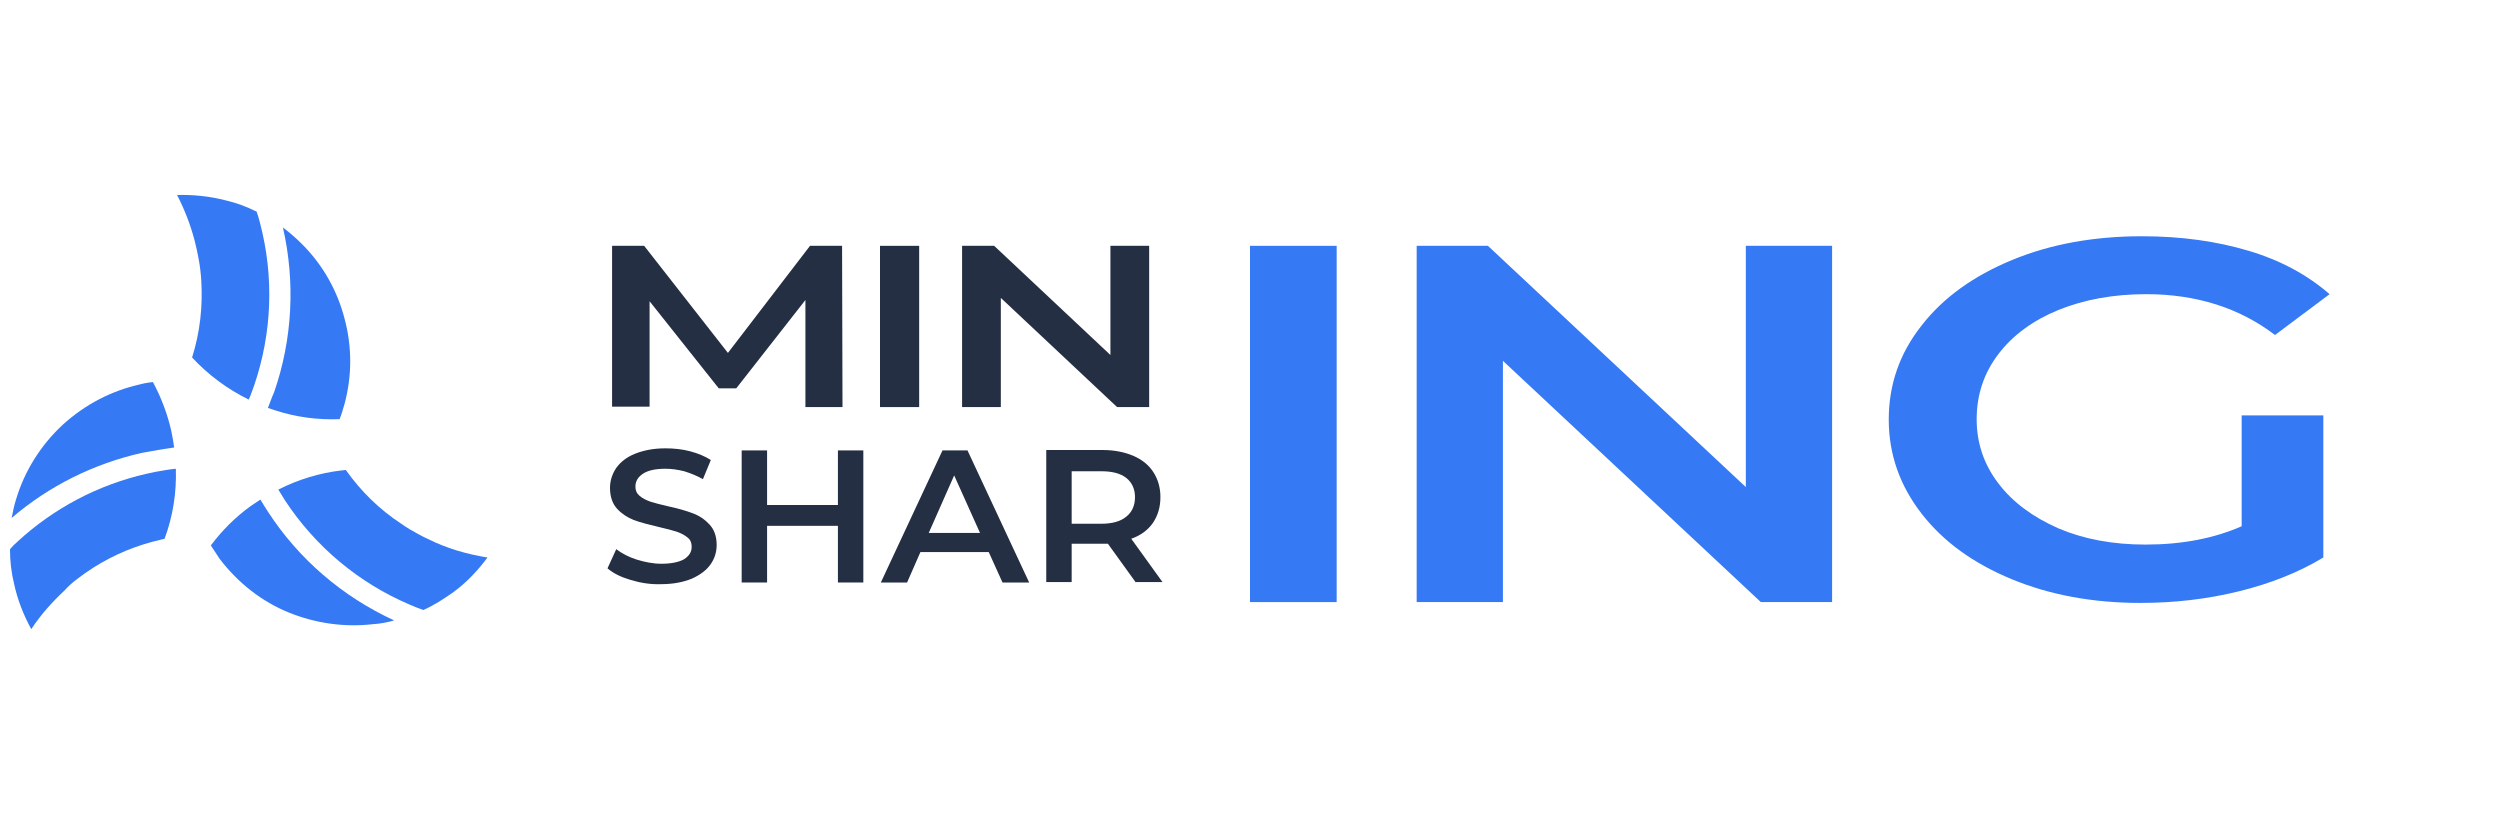
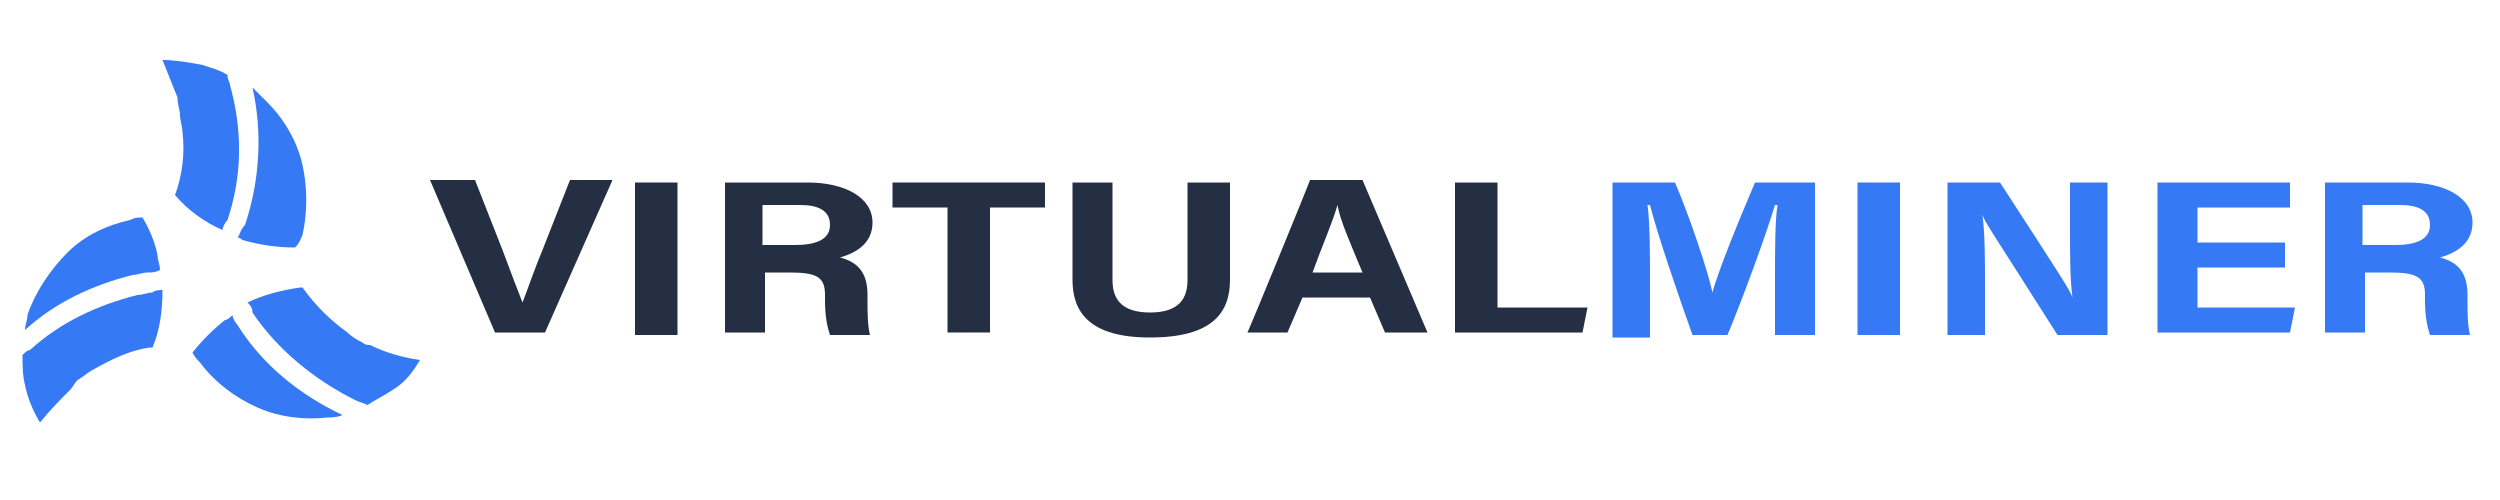
- <svg xmlns="http://www.w3.org/2000/svg" version="1.1" id="Слой_1" x="0px" y="0px" viewBox="0 0 600 200" style="enable-background:new 0 0 600 200;" xml:space="preserve">
+ <svg xmlns="http://www.w3.org/2000/svg" version="1.1" id="Слой_1" x="0px" y="0px" viewBox="0 0 100 20" style="enable-background:new 0 0 100 20;" xml:space="preserve">
  <style type="text/css">
- 	.st0{display:none;}
- 	.st1{display:inline;fill:#272C3C;}
- 	.st2{display:inline;fill:#3579F4;}
- 	.st3{display:inline;fill:#3579F4;stroke:#3579F4;stroke-width:7.999999e-03;stroke-miterlimit:200;}
- 	.st4{fill:#3579F4;}
- 	.st5{fill:#252F43;}
+ 	.st0{fill:#252F43;}
+ 	.st1{fill:#3579F4;}
</style>
-   <g class="st0">
-     <path class="st1" d="M161.5,71.9c3.2,0.1,6.6,0.2,10.1,0.5s7,0.8,10.4,1.5l-0.8,6.6c-2.7-0.1-5.8-0.1-9.3-0.2   c-3.5-0.1-6.9-0.1-10.2-0.1c-2,0-3.7,0.1-5.1,0.2c-1.4,0.1-2.6,0.4-3.4,0.8c-0.9,0.4-1.5,1.1-1.9,1.9c-0.4,0.9-0.6,2-0.6,3.6   c0,2.3,0.6,4,1.7,5c1.2,1,3,1.8,5.7,2.3l12.8,3.1c5.1,1.3,8.7,3.2,10.6,5.7s2.9,5.8,2.9,9.9c0,3.1-0.4,5.6-1.3,7.6   c-0.9,2-2.2,3.5-4,4.6c-1.8,1.1-4.2,1.9-7.1,2.3c-2.9,0.5-6.5,0.7-10.6,0.7c-2.1,0-5.1-0.1-8.8-0.3c-3.7-0.2-8-0.7-12.7-1.6l0.8-7   c3.7,0.1,6.8,0.2,9.3,0.3s4.7,0.1,6.5,0.1s3.5,0,5.1,0c2.9,0,5.1-0.2,6.8-0.5c1.6-0.3,2.8-1,3.4-2c0.7-1,1-2.4,1-4.3   c0-1.6-0.2-2.9-0.7-3.8c-0.5-0.9-1.2-1.6-2.3-2.2c-1.1-0.5-2.4-1-4.1-1.3l-13.2-3.4c-4.9-1.3-8.3-3.1-10.3-5.6s-3-5.7-3-9.9   c0-3.1,0.4-5.6,1.3-7.5c0.9-2,2.2-3.4,4-4.5c1.8-1,4.1-1.7,7-2.1C154.1,72.1,157.5,71.9,161.5,71.9z" />
-     <path class="st1" d="M207.3,72.9v16c0,1.7-0.1,3.3-0.4,4.9c-0.3,1.6-0.7,3.2-1.3,4.8c0.4,1.5,0.8,3.1,1.2,4.7   c0.3,1.6,0.5,3.1,0.5,4.6v19h-11.7v-54C195.6,72.9,207.3,72.9,207.3,72.9z M215.6,95.2v7.1h-12v-7.1H215.6z M243.9,72.9l-17.7,22   c-0.6,0.8-1.3,1.6-2,2.2c-0.7,0.6-1.4,1.2-2.3,1.7V99c0.9,0.5,1.8,1.1,2.6,1.9c0.9,0.7,1.6,1.5,2.2,2.3l18.4,23.7H232l-21.3-28.2   l20.5-25.7h12.7V72.9z" />
-     <path class="st1" d="M264.9,72.9v41.5c0,1.5,0.5,2.6,1.5,3.4s2.4,1.1,4.2,1.1h22.8l0.6,7.4c-4.3,0.3-8.7,0.5-13.3,0.6   s-9.2,0.1-13.7,0.1c-4.8,0-8.2-1-10.5-3.1c-2.2-2-3.3-4.6-3.3-7.7V72.9H264.9z" />
-     <path class="st1" d="M331.3,72.9c1,0,1.9,0.2,2.6,0.7c0.8,0.5,1.3,1.1,1.6,1.9l19.6,51.4h-12l-14.8-41.6c-0.3-0.8-0.5-1.7-0.8-2.5   c-0.3-0.8-0.5-1.6-0.7-2.4h-2.6c-0.2,0.8-0.4,1.6-0.7,2.4c-0.3,0.8-0.5,1.7-0.8,2.5L308,126.9h-12l19.6-51.4   c0.2-0.8,0.8-1.4,1.5-1.9c0.8-0.5,1.7-0.7,2.7-0.7H331.3z M342.2,103.9v7.7h-33.3v-7.7H342.2z" />
-     <path class="st1" d="M387.2,72.2c4.9,0,9,0.5,12.4,1.4c3.4,0.9,6.2,2.4,8.3,4.5c2.1,2.1,3.6,5,4.6,8.5c0.9,3.6,1.4,8,1.4,13.3   s-0.5,9.7-1.4,13.3s-2.5,6.4-4.6,8.5c-2.1,2.1-4.8,3.6-8.3,4.5c-3.4,0.9-7.6,1.4-12.4,1.4c-4.7,0-9-0.1-13-0.2   c-4-0.1-7.8-0.3-11.4-0.5l4.9-7.5c2.5,0.1,5.4,0.2,8.6,0.3c3.3,0.1,6.9,0.1,10.9,0.1c3.6,0,6.5-0.6,8.6-1.8   c2.1-1.2,3.6-3.2,4.5-6.1c0.9-2.9,1.3-6.9,1.3-12c0-5.1-0.4-9.1-1.3-12c-0.9-2.9-2.4-4.9-4.5-6.1s-5-1.8-8.6-1.8   c-3.9,0-7.3,0-10.4,0.1c-3,0.1-6,0.1-8.9,0.1l-5.2-7.2c3.6-0.2,7.3-0.4,11.3-0.5C378.1,72.4,382.5,72.2,387.2,72.2z M374.6,72.9v54   h-11.7v-54C362.9,72.9,374.6,72.9,374.6,72.9z" />
-     <path class="st2" d="M449.2,72.4c5.5,0,9.9,0.4,13.2,1.2c3.3,0.8,5.6,2.2,7.1,4.3s2.2,4.9,2.2,8.6c0,3.9-0.9,6.8-2.6,8.8   c-1.8,2-4.6,3.2-8.6,3.5v0.3c4.9,0.4,8.4,1.8,10.4,4.2c2,2.5,3,5.8,3,10.2c0,3.7-0.7,6.6-2.2,8.6s-3.8,3.5-6.9,4.3   c-3.2,0.8-7.3,1.2-12.3,1.2c-3.9,0-7.4,0-10.3,0s-5.6-0.1-8.1-0.2c-2.4-0.1-5-0.2-7.6-0.4l1.3-7.1c1.5,0.1,4.3,0.1,8.4,0.2   c4.1,0.1,8.9,0.1,14.4,0.1c2.9,0,5.3-0.2,6.9-0.7c1.7-0.4,2.9-1.3,3.6-2.5s1.1-3,1.1-5.2c0-2.5-0.4-4.4-1.1-5.8   c-0.8-1.3-2-2.3-3.7-2.8s-4.1-0.8-7.3-0.8h-22.7v-6.6h22.2c2.7,0,4.8-0.2,6.3-0.7c1.5-0.4,2.6-1.2,3.3-2.4c0.7-1.1,1-2.8,1-4.9   c0-2.1-0.4-3.8-1.1-4.9c-0.7-1.1-1.9-1.9-3.6-2.3c-1.7-0.4-4-0.6-7-0.6c-3.3,0-6.3,0-8.8,0c-2.6,0-4.9,0-6.9,0s-3.8,0.1-5.4,0.2   l-1.3-7.1c2.4-0.2,4.6-0.4,6.8-0.4s4.5-0.1,7.1-0.2C442.7,72.4,445.7,72.4,449.2,72.4z M437.6,72.9v54h-11.5v-54   C426.1,72.9,437.6,72.9,437.6,72.9z" />
-     <path class="st2" d="M510.1,71.9c5,0,9.2,0.5,12.7,1.4c3.4,0.9,6.2,2.4,8.3,4.6c2.1,2.1,3.6,5,4.6,8.6c0.9,3.6,1.4,8.1,1.4,13.5   c0,5.3-0.5,9.8-1.4,13.4c-0.9,3.6-2.5,6.5-4.6,8.6c-2.1,2.1-4.9,3.7-8.3,4.6c-3.4,0.9-7.7,1.4-12.7,1.4c-4.9,0-9-0.5-12.5-1.4   c-3.4-0.9-6.2-2.4-8.4-4.6c-2.1-2.1-3.7-5-4.6-8.6c-0.9-3.6-1.4-8.1-1.4-13.4c0-5.4,0.5-9.9,1.4-13.5c0.9-3.6,2.5-6.5,4.6-8.6   c2.1-2.1,4.9-3.7,8.4-4.6C501,72.4,505.2,71.9,510.1,71.9z M510.1,79.9c-3.7,0-6.6,0.6-8.7,1.8s-3.6,3.3-4.5,6.2   c-0.9,2.9-1.3,6.9-1.3,12c0,5.1,0.4,9.1,1.3,12c0.9,2.9,2.4,5,4.5,6.2s5,1.8,8.7,1.8c3.8,0,6.7-0.6,8.8-1.8   c2.1-1.2,3.6-3.3,4.5-6.2c0.9-2.9,1.3-6.9,1.3-12c0-5.1-0.4-9.1-1.3-12c-0.9-2.9-2.4-5-4.5-6.2C516.8,80.6,513.8,79.9,510.1,79.9z" />
-     <path class="st2" d="M555,72.9l15.7,26.1l-16.8,27.8h-12.3l17.6-27.8l-16.3-26.1H555z M575.8,95.9v6.5H563v-6.5H575.8z M596.4,72.9   l-16.3,26.1l17.6,27.8h-12.3l-16.8-27.8l15.7-26.1H596.4z" />
-   </g>
-   <g id="SVGRepo_iconCarrier" class="st0">
-     <path class="st3" d="M571.6,98.5l-62.3-72.3c-1.7-1.9-5.7-3.2-10.1-3.2H309.8c-8.9,0-17,2.5-20.3,6.4l-25.9,30c3.3,0,6.5,0,9.8,0   c4.6,0,9.1,0,13.7,0l22.6-26.2h173.2l-22.6,26.2c1.3,0,2.6,0,3.9,0c1.4,0,10.3,0.2,19.4,0.4l15.5-18l52.2,60.5c1,1.2,1,2.6,0,3.8   l-52.2,60.5l-19.7-22.9c-6.7,0-13.4,0.1-20,0.1c-1.2,0-2.3,0-3.5,0l27.1,31.4H309.8l-27.1-31.4c-1.3,0-2.5,0-3.8,0   c-6.6,0-13.2,0-19.8-0.1l30.4,35.2c3.3,3.8,11.3,6.4,20.3,6.4h189.3c4.5,0,8.5-1.3,10.1-3.2l62.3-72.3   C574.7,106.2,574.7,102.1,571.6,98.5z" />
+   <g>
+     <path class="st0" d="M19.8,13.3l-2.6-6.1H19l1.1,2.8c0.3,0.8,0.6,1.6,0.8,2.1h0c0.2-0.5,0.5-1.4,0.8-2.1l1.1-2.8h1.7l-2.7,6.1H19.8   z" />
+     <path class="st0" d="M27.1,7.3v6.1h-1.7V7.3H27.1z" />
+     <path class="st0" d="M30.6,10.8v2.5h-1.6V7.3h3.3c1.5,0,2.6,0.6,2.6,1.6c0,0.8-0.6,1.2-1.3,1.4c0.8,0.2,1.1,0.7,1.1,1.5v0.2   c0,0.5,0,1,0.1,1.4h-1.6c-0.1-0.3-0.2-0.7-0.2-1.4v-0.2c0-0.7-0.3-0.9-1.4-0.9H30.6z M30.6,9.8h1.2c0.8,0,1.4-0.2,1.4-0.8   c0-0.6-0.5-0.8-1.2-0.8h-1.5V9.8z" />
+     <path class="st0" d="M37.9,8.3h-2.2v-1h6.1v1h-2.2v5h-1.7V8.3z" />
+     <path class="st0" d="M44.5,7.3v3.9c0,0.7,0.3,1.3,1.5,1.3c1.2,0,1.5-0.6,1.5-1.3V7.3h1.7v3.9c0,1.3-0.7,2.3-3.2,2.3   c-2.4,0-3.1-1-3.1-2.3V7.3H44.5z" />
+     <path class="st0" d="M52.1,11.9l-0.6,1.4h-1.6c0.1-0.2,2.4-5.8,2.5-6.1h2.1l2.6,6.1h-1.7l-0.6-1.4H52.1z M54.5,10.9   c-0.5-1.2-0.9-2.1-1-2.7h0c-0.2,0.7-0.6,1.6-1,2.7H54.5z" />
+     <path class="st0" d="M58.2,7.3h1.7v5h3.6l-0.2,1h-5.1V7.3z" />
+     <path class="st1" d="M71,11.1c0-1,0-2.3,0.1-2.9h-0.1c-0.4,1.3-1.2,3.5-1.9,5.2h-1.4c-0.5-1.4-1.4-4-1.7-5.2h-0.1   c0.1,0.7,0.1,2,0.1,3.1v2.2h-1.5V7.3h2.5c0.6,1.4,1.3,3.5,1.5,4.4h0c0.2-0.8,1.1-3,1.7-4.4h2.4v6.1H71V11.1z" />
+     <path class="st1" d="M76,7.3v6.1h-1.7V7.3H76z" />
+     <path class="st1" d="M77.9,13.3V7.3H80c2.4,3.7,2.8,4.3,2.9,4.6h0c-0.1-0.7-0.1-1.7-0.1-2.7V7.3h1.5v6.1h-2c-2.6-4.1-2.9-4.5-3-4.8   h0c0.1,0.8,0.1,1.8,0.1,2.9v1.9H77.9z" />
+     <path class="st1" d="M91.4,10.7h-3.5v1.6h3.9l-0.2,1h-5.3V7.3h5.3v1h-3.7v1.4h3.5V10.7z" />
+     <path class="st1" d="M94.6,10.8v2.5H93V7.3h3.3c1.5,0,2.6,0.6,2.6,1.6c0,0.8-0.6,1.2-1.3,1.4c0.8,0.2,1.1,0.7,1.1,1.5v0.2   c0,0.5,0,1,0.1,1.4h-1.6c-0.1-0.3-0.2-0.7-0.2-1.4v-0.2c0-0.7-0.3-0.9-1.4-0.9H94.6z M94.6,9.8h1.2c0.8,0,1.4-0.2,1.4-0.8   c0-0.6-0.5-0.8-1.2-0.8h-1.5V9.8z" />
  </g>
  <g>
-     <path class="st4" d="M100.6,128.3c-1.5-0.8-2.9-1.6-4.3-2.6c-5.2-3.4-9.7-7.8-13.3-12.9c-0.3,0-0.7,0.1-1,0.1   c-5.3,0.6-10.5,2.2-15.2,4.6c0.5,0.9,1.1,1.7,1.6,2.6c7.3,11.1,17.7,19.8,29.9,25c1.1,0.5,2.2,0.9,3.3,1.3c2.5-1.1,4.8-2.6,7.1-4.2   c3.3-2.4,6-5.3,8.3-8.4c-5-0.8-9.8-2.2-14.2-4.4C102.1,129.1,101.3,128.7,100.6,128.3z" />
-     <path class="st4" d="M64.3,97.9L64.3,97.9c0.6,0.2,1.2,0.4,1.8,0.6c4.9,1.6,10.1,2.3,15.4,2.1c0.5-1.2,0.8-2.4,1.2-3.7   c1.8-6.7,1.8-13.7,0-20.4c-1.7-6.6-5.1-12.8-10.2-17.9c-1.5-1.5-3-2.8-4.6-4c3,13.1,2.3,26.8-2.1,39.5   C65.2,95.4,64.8,96.7,64.3,97.9z" />
-     <path class="st4" d="M47.7,62.3c0.3,1.6,0.5,3.3,0.6,5c0.4,6.2-0.3,12.5-2.2,18.5c3.9,4.2,8.5,7.6,13.6,10.1   c0.5-1.1,0.9-2.3,1.3-3.4c4.3-12.6,4.8-26.1,1.4-39c-0.2-0.9-0.5-1.8-0.8-2.7c-2.4-1.2-4.8-2.1-7.4-2.7c-3.8-1-7.8-1.4-11.7-1.3   c1.8,3.5,3.2,7.1,4.2,10.9C47.1,59.2,47.4,60.7,47.7,62.3z" />
-     <path class="st4" d="M38.5,107.9c1.1-0.2,2.2-0.3,3.3-0.5c-0.2-1.3-0.4-2.7-0.7-4c-0.9-4-2.4-8-4.4-11.7c-1.1,0.1-2.2,0.3-3.3,0.6   c-6.6,1.5-12.9,4.7-18.3,9.6c-5.4,5-9.2,11.2-11.2,17.8c-0.5,1.5-0.8,3.1-1.1,4.6c9-7.7,19.7-13,31.2-15.6   C35.5,108.4,37,108.2,38.5,107.9z" />
-     <path class="st4" d="M18.2,139.2c1.3-1,2.7-2,4.1-2.9c5-3.2,10.6-5.5,16.4-6.8c0.3-0.1,0.5-0.1,0.8-0.2c2-5.4,2.9-11.1,2.7-16.8   c-1,0.1-1.9,0.2-2.9,0.4c-1.4,0.2-2.8,0.5-4.1,0.8c-11.5,2.6-22.2,8.2-30.9,16.2c-0.7,0.6-1.3,1.2-1.9,1.9l0,0c0,2.8,0.3,5.6,1,8.4   c0.8,3.7,2.2,7.3,4.1,10.8c2.3-3.5,5.1-6.6,8.1-9.4C16.4,140.7,17.3,139.9,18.2,139.2z" />
-     <path class="st4" d="M94.6,148.9c-12.4-5.7-22.9-14.7-30.3-26.1c-0.6-0.9-1.2-1.9-1.8-2.9c-0.8,0.5-1.6,1.1-2.4,1.6   c-3.6,2.6-6.8,5.8-9.5,9.4c0.7,1.1,1.4,2.1,2.1,3.2c4.5,5.9,10.2,10.3,16.6,12.9c6.4,2.6,13.4,3.6,20.2,2.8   C91.2,149.7,92.9,149.4,94.6,148.9z" />
-   </g>
-   <g>
-     <path class="st5" d="M193.3,97.7L193.3,72l-16.6,21.2h-4.2l-16.6-20.9v25.3h-9V59h7.7l20.1,25.7L194.4,59h7.7l0.1,38.7H193.3z" />
-     <path class="st5" d="M211.2,59h9.4v38.7h-9.4V59z" />
-     <path class="st5" d="M275.8,59v38.7h-7.7l-27.9-26.2v26.2h-9.3V59h7.7l27.9,26.2V59H275.8z" />
-     <path class="st5" d="M151.4,139.2c-2.4-0.7-4.2-1.6-5.6-2.8l2.1-4.6c1.3,1,3,1.9,4.9,2.5c2,0.6,3.9,1,5.9,1c2.4,0,4.3-0.4,5.5-1.1   c1.2-0.8,1.8-1.7,1.8-3c0-0.9-0.3-1.7-1-2.2c-0.7-0.6-1.5-1-2.6-1.4c-1-0.3-2.4-0.7-4.2-1.1c-2.5-0.6-4.5-1.1-6.1-1.7   c-1.5-0.6-2.9-1.5-4-2.7c-1.1-1.2-1.7-2.9-1.7-5c0-1.7,0.5-3.3,1.5-4.8c1-1.4,2.5-2.6,4.5-3.4c2-0.8,4.4-1.3,7.3-1.3   c2,0,4,0.2,5.9,0.7c1.9,0.5,3.6,1.2,5,2.1l-1.9,4.6c-1.4-0.8-2.9-1.4-4.5-1.9c-1.6-0.4-3.1-0.6-4.5-0.6c-2.4,0-4.2,0.4-5.4,1.2   c-1.2,0.8-1.8,1.8-1.8,3.1c0,0.9,0.3,1.6,1,2.2c0.7,0.6,1.5,1,2.6,1.4c1,0.3,2.4,0.7,4.2,1.1c2.4,0.5,4.4,1.1,6,1.7   c1.6,0.6,2.9,1.5,4,2.7c1.1,1.2,1.7,2.8,1.7,4.9c0,1.7-0.5,3.3-1.5,4.7c-1,1.4-2.5,2.5-4.5,3.4c-2,0.8-4.4,1.3-7.3,1.3   C156.2,140.3,153.7,139.9,151.4,139.2z" />
-     <path class="st5" d="M207.2,108.1v31.7h-6.1v-13.6h-17v13.6H178v-31.7h6.1v13.1h17v-13.1L207.2,108.1z" />
-     <path class="st5" d="M237.3,132.5h-16.4l-3.2,7.3h-6.3l14.8-31.7h6l14.8,31.7h-6.4L237.3,132.5z M235.2,127.9l-6.2-13.8l-6.1,13.8   H235.2z" />
-     <path class="st5" d="M272.6,139.8l-6.7-9.3c-0.3,0-0.7,0-1.3,0h-7.4v9.2h-6.1v-31.7h13.5c2.8,0,5.3,0.5,7.4,1.4   c2.1,0.9,3.7,2.2,4.8,3.9c1.1,1.7,1.7,3.7,1.7,6c0,2.4-0.6,4.4-1.8,6.2c-1.2,1.7-2.9,3-5.2,3.8l7.5,10.4H272.6z M270.3,114.7   c-1.4-1.1-3.4-1.6-6-1.6h-7.1v12.6h7.1c2.7,0,4.7-0.6,6-1.7c1.4-1.1,2.1-2.7,2.1-4.7C272.4,117.4,271.7,115.8,270.3,114.7z" />
-     <path class="st4" d="M300,59h20.8v85.5H300V59z" />
-     <path class="st4" d="M439.7,59v85.5h-17.1l-61.9-57.9v57.9H340V59h17.1l61.9,57.9V59H439.7z" />
-     <path class="st4" d="M537.9,99.7h19.7v34.1c-5.8,3.5-12.5,6.2-20.2,8.1c-7.7,1.9-15.6,2.8-23.7,2.8c-11.4,0-21.7-1.9-30.9-5.7   c-9.2-3.8-16.4-9-21.6-15.7c-5.2-6.7-7.9-14.2-7.9-22.6c0-8.4,2.6-15.9,7.9-22.6c5.2-6.7,12.5-11.9,21.7-15.7   c9.2-3.8,19.6-5.7,31.2-5.7c9.4,0,17.9,1.2,25.6,3.5s14.1,5.8,19.4,10.4l-13.1,9.8c-8.5-6.5-18.9-9.8-30.9-9.8   c-7.9,0-14.9,1.3-21.1,3.8c-6.1,2.5-11,6.1-14.4,10.6c-3.5,4.6-5.2,9.8-5.2,15.6c0,5.7,1.7,10.8,5.2,15.4   c3.5,4.6,8.3,8.1,14.4,10.8c6.1,2.6,13.1,3.9,20.9,3.9c8.8,0,16.5-1.5,23.1-4.4V99.7z" />
+     <path class="st1" d="M14.5,13.7c-0.2-0.1-0.4-0.2-0.6-0.4c-0.7-0.5-1.3-1.1-1.8-1.8c0,0-0.1,0-0.1,0c-0.7,0.1-1.5,0.3-2.1,0.6   c0.1,0.1,0.2,0.2,0.2,0.4c1,1.5,2.5,2.7,4.1,3.5c0.2,0.1,0.3,0.1,0.5,0.2c0.3-0.2,0.7-0.4,1-0.6c0.5-0.3,0.8-0.7,1.1-1.2   c-0.7-0.1-1.4-0.3-2-0.6C14.7,13.8,14.6,13.8,14.5,13.7z" />
+     <path class="st1" d="M9.5,9.5L9.5,9.5c0.1,0,0.2,0.1,0.2,0.1c0.7,0.2,1.4,0.3,2.1,0.3C12,9.7,12,9.6,12.1,9.4   c0.2-0.9,0.2-1.9,0-2.8c-0.2-0.9-0.7-1.8-1.4-2.5c-0.2-0.2-0.4-0.4-0.6-0.6c0.4,1.8,0.3,3.7-0.3,5.5C9.6,9.2,9.6,9.4,9.5,9.5z" />
+     <path class="st1" d="M7.2,4.6c0,0.2,0.1,0.5,0.1,0.7C7.4,6.1,7.3,7,7,7.8c0.5,0.6,1.2,1.1,1.9,1.4C8.9,9.1,9,8.9,9.1,8.8   C9.7,7,9.7,5.2,9.2,3.4c0-0.1-0.1-0.2-0.1-0.4c-0.3-0.2-0.7-0.3-1-0.4C7.6,2.5,7,2.4,6.5,2.4c0.2,0.5,0.4,1,0.6,1.5   C7.1,4.2,7.2,4.4,7.2,4.6z" />
+     <path class="st1" d="M5.9,10.9c0.2,0,0.3,0,0.5-0.1c0-0.2-0.1-0.4-0.1-0.6C6.2,9.7,6,9.2,5.7,8.7c-0.2,0-0.3,0-0.5,0.1   C4.3,9,3.4,9.4,2.7,10.1c-0.7,0.7-1.3,1.6-1.6,2.5C1.1,12.8,1,13,1,13.2c1.2-1.1,2.7-1.8,4.3-2.2C5.5,11,5.7,10.9,5.9,10.9z" />
+     <path class="st1" d="M3.1,15.2c0.2-0.1,0.4-0.3,0.6-0.4c0.7-0.4,1.5-0.8,2.3-0.9c0,0,0.1,0,0.1,0c0.3-0.7,0.4-1.5,0.4-2.3   c-0.1,0-0.3,0-0.4,0.1c-0.2,0-0.4,0.1-0.6,0.1c-1.6,0.4-3.1,1.1-4.3,2.2C1.1,14,1,14.1,0.9,14.2l0,0c0,0.4,0,0.8,0.1,1.2   c0.1,0.5,0.3,1,0.6,1.5C2,16.4,2.4,16,2.8,15.6C2.9,15.5,3,15.3,3.1,15.2z" />
+     <path class="st1" d="M13.7,16.6c-1.7-0.8-3.2-2-4.2-3.6c-0.1-0.1-0.2-0.3-0.2-0.4c-0.1,0.1-0.2,0.2-0.3,0.2   c-0.5,0.4-0.9,0.8-1.3,1.3c0.1,0.2,0.2,0.3,0.3,0.4c0.6,0.8,1.4,1.4,2.3,1.8c0.9,0.4,1.9,0.5,2.8,0.4   C13.2,16.7,13.5,16.7,13.7,16.6z" />
  </g>
</svg>
